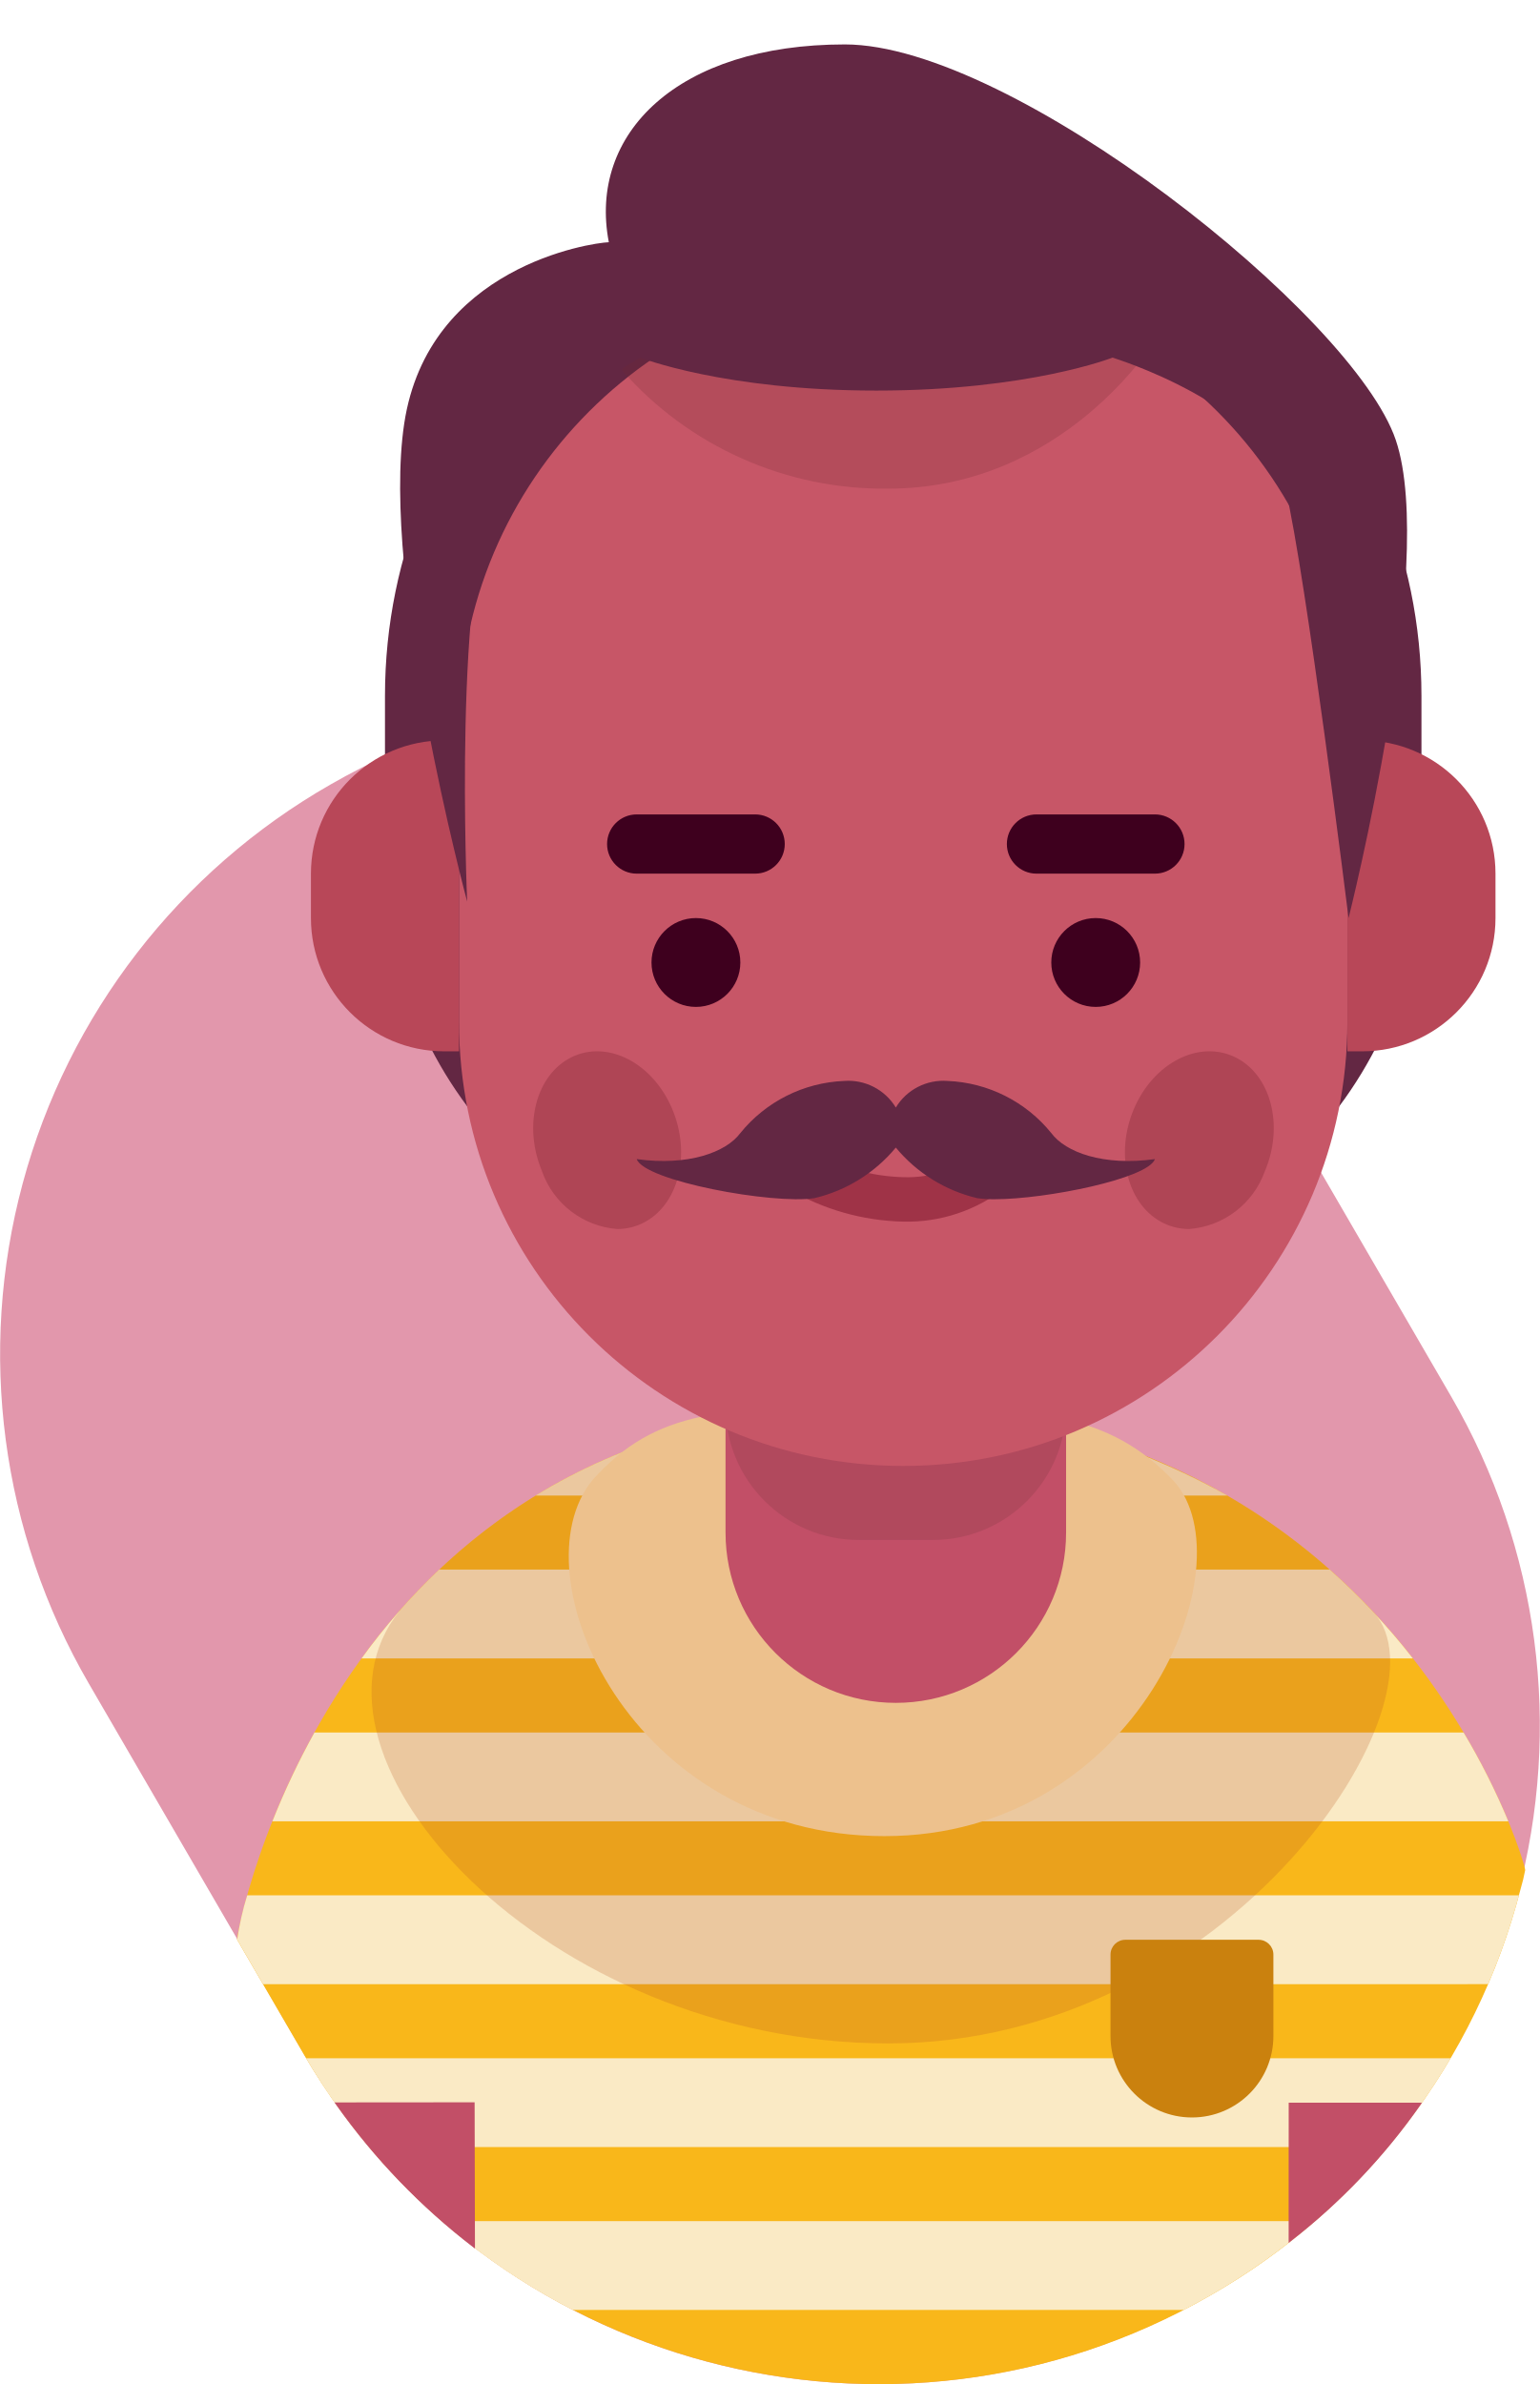
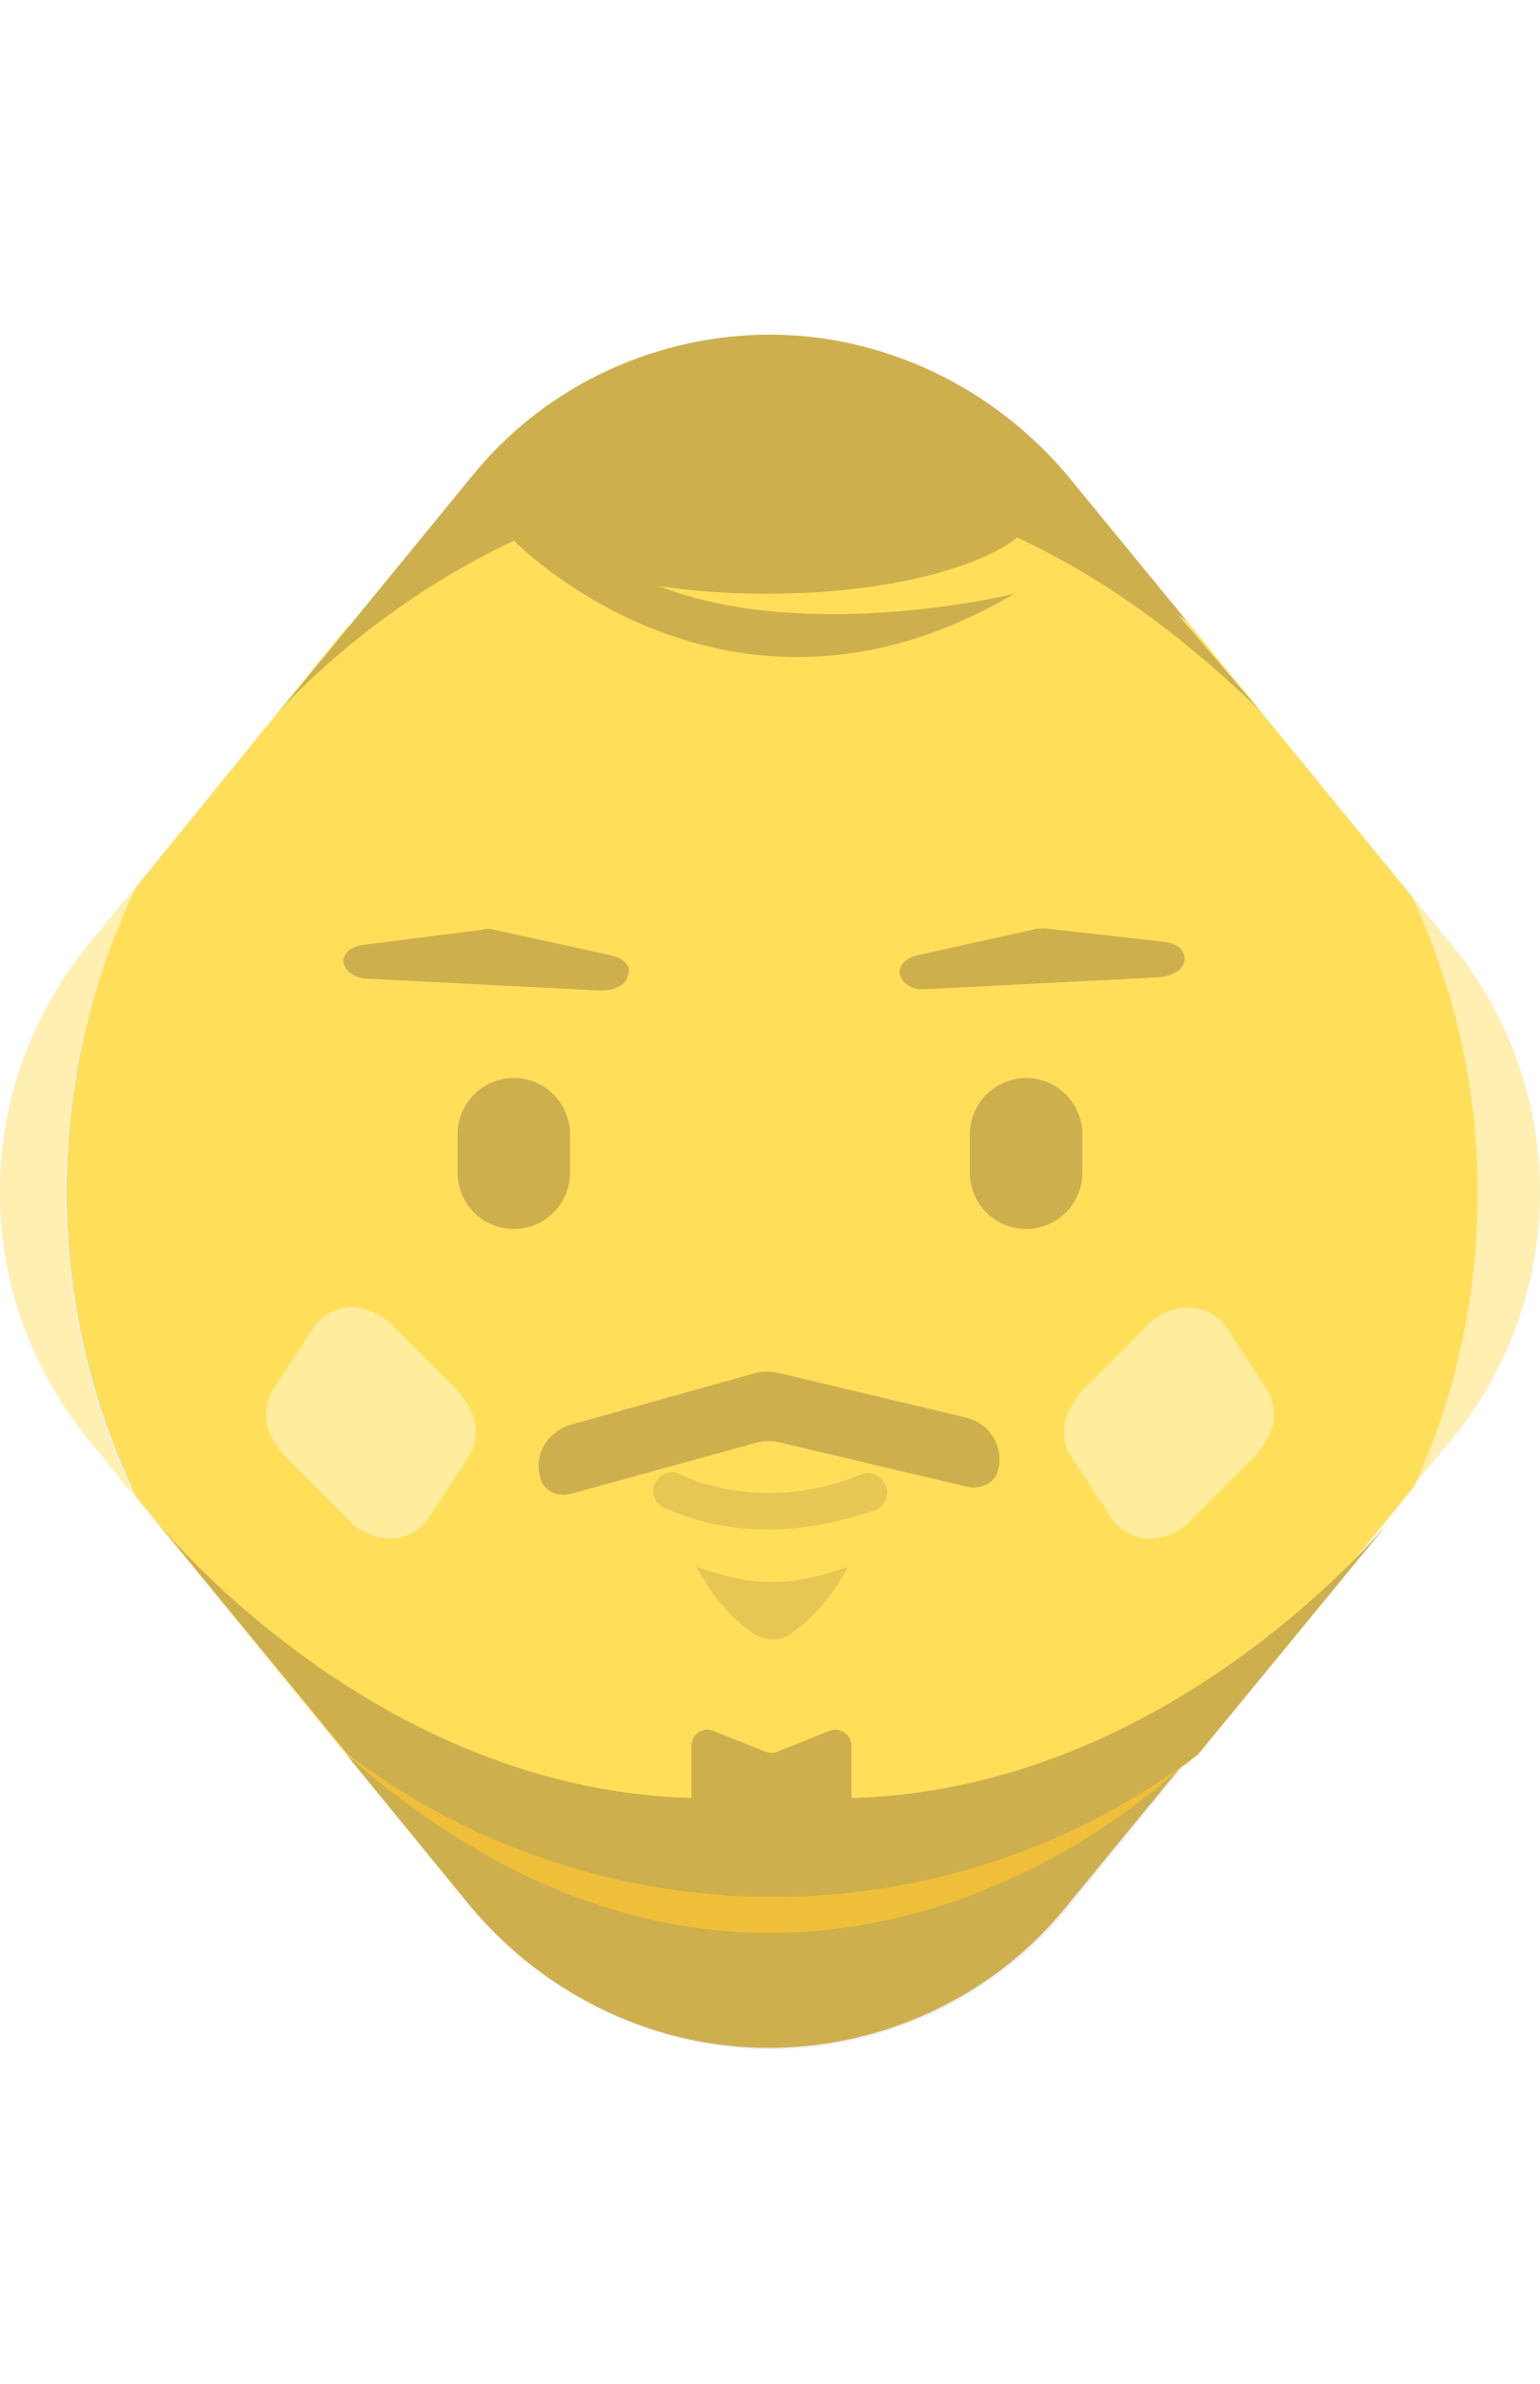
- <svg xmlns="http://www.w3.org/2000/svg" viewBox="0 0 104 161">
-   <defs>
-     <style>
-       .cls-1 {
-         fill: #c24f67;
-       }
- 
-       .cls-2 {
-         clip-path: url(#clip-Canvas);
-       }
- 
-       .cls-3 {
-         fill: #e297ac;
-       }
- 
-       .cls-4 {
-         fill: #f9b71a;
-       }
- 
-       .cls-5 {
-         fill: #faeac5;
-       }
- 
-       .cls-6 {
-         fill: rgba(187,87,33,0.55);
-         opacity: 0.42;
-       }
- 
-       .cls-7 {
-         fill: #edc18d;
-       }
- 
-       .cls-8 {
-         clip-path: url(#clip-path);
-       }
- 
-       .cls-9 {
-         fill: rgba(111,47,57,0.53);
-         opacity: 0.38;
-       }
- 
-       .cls-10 {
-         fill: #632743;
-       }
- 
-       .cls-11 {
-         fill: #c75667;
-       }
- 
-       .cls-12 {
-         fill: #af4555;
-       }
- 
-       .cls-13 {
-         fill: #b84758;
-       }
- 
-       .cls-14 {
-         fill: #3e001e;
-       }
- 
-       .cls-15 {
-         fill: none;
-         stroke: #9f3347;
-         stroke-linecap: round;
-         stroke-linejoin: round;
-         stroke-width: 3px;
-       }
- 
-       .cls-16 {
-         fill: rgba(113,40,51,0.55);
-         opacity: 0.4;
-       }
- 
-       .cls-17 {
-         fill: #ca810e;
-       }
-     </style>
-     <clipPath id="clip-path">
-       <rect class="cls-1" width="23" height="31" rx="11.5" transform="translate(49 84)" />
-     </clipPath>
-     <clipPath id="clip-Canvas">
-       <rect width="104" height="161" />
-     </clipPath>
-   </defs>
-   <g class="cls-2">
+ <svg xmlns="http://www.w3.org/2000/svg" version="1.1" id="Capa_1" x="0px" y="0px" viewBox="0 0 104 161" style="enable-background:new 0 0 104 161;" xml:space="preserve">
+   <style type="text/css">
+ 	.st0{fill:#EAF1FA;}
+ 	.st1{fill:#FFEFB0;}
+ 	.st2{fill:#CEAF4D;}
+ 	.st3{fill:#FFDF5A;}
+ 	.st4{opacity:0.5;fill:#CEAF4D;}
+ 	.st5{fill:#FFEC9C;}
+ 	.st6{fill:#EFBF3A;}
+ </style>
+   <g>
    <g>
-       <path class="cls-3" d="M22.358,52.96a44.86,44.86,0,0,1,61.082,16.27l14.57,25.087A44.308,44.308,0,0,1,81.643,155.04a44.86,44.86,0,0,1-61.082-16.27L5.991,113.682A44.309,44.309,0,0,1,22.358,52.96Z" />
-       <path class="cls-4" d="M59.031,95c35.136,0,44.023,30.926,43.975,31.292a12.815,12.815,0,0,1-.314,1.293A44.355,44.355,0,0,1,81.706,155.04a44.96,44.96,0,0,1-61.17-16.27l-4.26-7.324c-.086-.148-.141-.27-.261-.448S22.434,95,59.031,95Z" />
-       <path class="cls-5" d="M38.68,156a44.627,44.627,0,0,1-8.865-6h59a45,45,0,0,1-7.106,5.039q-.876.5-1.765.96ZM24.906,145a44.7,44.7,0,0,1-4.234-6h77.3a44.231,44.231,0,0,1-4.237,6Zm-7.143-11-1.486-2.555c-.086-.148-.142-.27-.261-.448a20.051,20.051,0,0,1,.678-3h85.889a44.48,44.48,0,0,1-2.082,6Zm.632-11a52.539,52.539,0,0,1,2.841-6h77.61a46.693,46.693,0,0,1,3.022,6Zm6.021-11a43.277,43.277,0,0,1,5.25-6H89.8a45.231,45.231,0,0,1,5.622,6Zm11.769-11c5.86-3.581,13.341-6,22.847-6a46.774,46.774,0,0,1,23.851,6Z" />
-       <path class="cls-6" d="M59.031,95c16.337,0,27,6.686,33.727,13.878C98.236,114.733,83.158,138,60,138s-40.905-19.461-33-29.231C33.493,101.38,43.585,95,59.031,95Z" />
-       <path class="cls-7" d="M59.088,95c10.752,0,15.769.354,20.2,5.037C84.321,105.621,76.879,124,59.726,124s-24.921-17.672-19.72-24.034C44.281,95.155,48.923,95,59.088,95Z" />
+       <path class="st0" d="M98.2,64L72,32.1c-5.2-6.1-12.6-9.4-20-9.4s-14.9,3.2-20,9.4L5.8,64C1.9,68.9,0,74.7,0,80.5    C0,86.3,1.9,92.1,5.8,97l26.2,32c5.2,6.1,12.6,9.4,20,9.4s14.9-3.2,20-9.4l26.2-32c3.9-4.8,5.8-10.7,5.8-16.5    C104,74.7,102.1,68.9,98.2,64z" />
      <g>
-         <rect class="cls-1" width="23" height="31" rx="11.5" transform="translate(49 84)" />
-         <g class="cls-8">
-           <path class="cls-9" d="M58,86h5a9,9,0,0,1,0,18H58a9,9,0,0,1,0-18Z" />
+         <path class="st1" d="M104,80.5c0-5.8-1.9-11.6-5.8-16.5l-2.8-3.4c2.8,6.1,4.3,12.8,4.3,19.9s-1.6,13.8-4.3,19.9l2.8-3.4     C102.1,92.1,104,86.3,104,80.5z" />
+         <path class="st2" d="M80.2,42l-8.2-10c-5.2-6.1-12.6-9.4-20-9.4c-7.4,0-14.9,3.2-20,9.4l-8.5,10.4c8-6,17.9-9.6,28.7-9.6     C62.6,32.9,72.3,36.3,80.2,42z" />
+         <path class="st1" d="M9.2,59.9L5.8,64C1.9,68.9,0,74.7,0,80.5S1.9,92.1,5.8,97l3.3,4.1c-3-6.2-4.7-13.2-4.7-20.6     S6.2,66.2,9.2,59.9z" />
+         <path class="st2" d="M23.4,118.5l8.5,10.4c5.2,6.1,12.6,9.4,20,9.4c7.4,0,14.9-3.2,20-9.4l8.2-10c-7.9,5.8-17.6,9.2-28.1,9.2     C41.4,128.1,31.4,124.5,23.4,118.5z" />
+         <path class="st3" d="M95.4,60.6L80.2,42c-7.9-5.8-17.6-9.2-28.1-9.2c-10.8,0-20.7,3.6-28.7,9.6L9.2,59.9     c-3,6.2-4.7,13.2-4.7,20.6s1.7,14.3,4.7,20.6l14.3,17.5c8,6,17.9,9.6,28.7,9.6c10.5,0,20.2-3.4,28.1-9.2l15.2-18.6     c2.8-6.1,4.3-12.8,4.3-19.9S98.2,66.7,95.4,60.6z" />
+       </g>
+       <g>
+         <path class="st4" d="M51.9,103.3c-4.1,0-6.9-1.4-7.1-1.5c-0.6-0.3-0.9-1.1-0.5-1.7c0.3-0.6,1.1-0.9,1.7-0.5     c0.2,0.1,5.4,2.7,12.1,0c0.6-0.3,1.4,0,1.7,0.7c0.3,0.6,0,1.4-0.7,1.7C56.4,102.9,54,103.3,51.9,103.3z" />
+         <g>
+           <path class="st2" d="M34.7,72.8c-2.1,0-3.8,1.7-3.8,3.8v2.6c0,2.1,1.7,3.8,3.8,3.8c2.1,0,3.8-1.7,3.8-3.8v-2.6      C38.5,74.5,36.8,72.8,34.7,72.8z" />
+           <path class="st2" d="M69.3,72.8c-2.1,0-3.8,1.7-3.8,3.8v2.6c0,2.1,1.7,3.8,3.8,3.8c2.1,0,3.8-1.7,3.8-3.8v-2.6      C73.1,74.5,71.4,72.8,69.3,72.8z" />
        </g>
      </g>
-       <path class="cls-10" d="M35,0h0A35,35,0,0,1,70,35V45.96A28.04,28.04,0,0,1,41.96,74H28.04A28.04,28.04,0,0,1,0,45.96V35A35,35,0,0,1,35,0Z" transform="translate(26 12)" />
-       <rect class="cls-11" width="60" height="80" rx="30" transform="translate(31 19)" />
-       <path class="cls-12" d="M78.611,82.617c-2.442-1.165-3.352-4.623-2.032-7.726s4.368-4.673,6.809-3.509,3.352,4.623,2.032,7.726A5.905,5.905,0,0,1,80.316,83,3.935,3.935,0,0,1,78.611,82.617Zm-42-3.509c-1.311-3.1-.407-6.561,2.02-7.726s5.456.408,6.767,3.509.408,6.561-2.02,7.726A3.89,3.89,0,0,1,41.68,83,5.873,5.873,0,0,1,36.607,79.108Z" />
-       <path class="cls-13" d="M91,71V50h1a9,9,0,0,1,9,9v3a9,9,0,0,1-9,9ZM30,71a9,9,0,0,1-9-9V59a9,9,0,0,1,9-9h1V71Z" />
-       <path class="cls-14" d="M71,65a3,3,0,1,1,3,3A3,3,0,0,1,71,65ZM44,65a3,3,0,1,1,3,3A3,3,0,0,1,44,65Z" />
-       <path class="cls-14" d="M70,59a2,2,0,0,1,0-4h8a2,2,0,0,1,0,4ZM43,59a2,2,0,0,1,0-4h8a2,2,0,0,1,0,4Z" />
-       <path class="cls-15" d="M54,79a14.488,14.488,0,0,0,7,2,9.194,9.194,0,0,0,6-2" />
-       <path class="cls-16" d="M42,25a23.552,23.552,0,0,0,18,8c11.853,0,18-10,18-10s-5.3-6-19-6S42,25,42,25Z" />
-       <path class="cls-17" d="M1,0h9a1,1,0,0,1,1,1V6.5A5.5,5.5,0,0,1,5.5,12h0A5.5,5.5,0,0,1,0,6.5V1A1,1,0,0,1,1,0Z" transform="translate(75 131)" />
-       <path class="cls-10" d="M31.551,60.887s-1-22.5,2.126-27.83,9.567-8.906,9.567-8.906,5.645,2.226,15.944,2.226,15.945-2.226,15.945-2.226S85.455,27.3,86.825,33.057,91.077,62,91.077,62s6.035-23.862,3.189-32.283S68.373,3,57.062,3,39.707,9.035,41.118,16.358C39.9,16.4,28.9,18.015,27.3,28.6S31.551,60.887,31.551,60.887Z" />
-       <path class="cls-10" d="M66,80.917A10.179,10.179,0,0,1,60.5,77.5,10.182,10.182,0,0,1,55,80.917c-2.816.431-11.489-1.161-12-2.639,3.477.484,6.043-.462,7-1.759A9.516,9.516,0,0,1,57,73a3.749,3.749,0,0,1,3.5,1.795A3.748,3.748,0,0,1,64,73a9.516,9.516,0,0,1,7,3.519c.957,1.3,3.523,2.244,7,1.759-.453,1.31-7.323,2.711-10.838,2.711A7.934,7.934,0,0,1,66,80.917Z" />
-       <path class="cls-1" d="M32.1,151.878l-.141-.108a44.69,44.69,0,0,1-9.225-9.588l-.123-.174L32.077,142Z" transform="translate(-0.023 -0.024)" />
-       <path class="cls-1" d="M87.03,151.477l.134-.109a42.419,42.419,0,0,0,8.754-9.192l.116-.176h-9Z" />
+       <g>
+         <path class="st5" d="M85.6,93.9l-2.8-4.3c-0.6-0.8-1.5-1.3-2.5-1.3s-2.1,0.4-2.9,1.3l-4.3,4.3c-0.6,0.7-1,1.4-1.2,2.2     c-0.1,0.8,0,1.6,0.4,2.2l2.8,4.3c0.6,0.8,1.5,1.3,2.5,1.3c1,0,2.1-0.4,2.9-1.3l4.3-4.3c0.6-0.7,1-1.4,1.2-2.2     C86.1,95.3,86,94.6,85.6,93.9z" />
+         <path class="st5" d="M18.4,93.9l2.8-4.3c0.6-0.8,1.5-1.3,2.5-1.3s2.1,0.4,2.9,1.3l4.3,4.3c0.6,0.7,1,1.4,1.2,2.2     c0.1,0.8,0,1.6-0.4,2.2l-2.8,4.3c-0.6,0.8-1.5,1.3-2.5,1.3s-2.1-0.4-2.9-1.3l-4.3-4.3c-0.6-0.7-1-1.4-1.2-2.2     C17.9,95.3,18,94.6,18.4,93.9z" />
+       </g>
+       <path class="st6" d="M23.4,118.5c0,0,26.7,17.7,56.7,0.5C80.2,119,53.9,145.3,23.4,118.5z" />
+       <g>
+         <path class="st2" d="M41.2,64.5l-7.8-1.7c-0.3-0.1-0.6-0.1-0.9,0l-7.9,1c-0.9,0.1-1.5,0.6-1.4,1.2c0.1,0.6,0.8,1.1,1.7,1.1     c0,0,0,0,0,0l15.7,0.8c0.9,0,1.7-0.4,1.8-1C42.7,65.2,42.1,64.7,41.2,64.5z" />
+         <path class="st2" d="M78.6,63.6l-8-0.9c-0.3,0-0.6,0-0.9,0.1L62,64.5c-0.9,0.2-1.4,0.8-1.2,1.4c0.2,0.6,0.9,1,1.8,0.9     c0,0,0,0,0,0L78.3,66c0.9-0.1,1.6-0.5,1.7-1.1C80.1,64.2,79.5,63.7,78.6,63.6z" />
+       </g>
+       <g>
+         <path class="st2" d="M51.2,97.4c0.5-0.1,1-0.1,1.4,0l12.7,3c0,0,0,0,0,0c0.9,0.2,1.9-0.2,2.1-1.1c0-0.1,0.1-0.3,0.1-0.5     c0.1-1.5-0.9-2.8-2.4-3.1l-12.6-3c-0.5-0.1-1-0.1-1.4,0l-12.5,3.5c-1.4,0.4-2.4,1.7-2.2,3.1c0,0.2,0.1,0.4,0.1,0.6     c0.3,0.8,1.1,1.2,2,1c0,0,0,0,0,0L51.2,97.4z" />
+       </g>
+       <path class="st2" d="M52.1,121.2c-23.8,2.6-40.3-17-41.5-18.4l12.9,15.7c8,6,17.9,9.6,28.7,9.6s20.7-3.6,28.7-9.6l12.9-15.7    C92.5,104.3,75.9,123.8,52.1,121.2z" />
+       <path class="st2" d="M51.7,118.3l-3.5-1.4c-0.7-0.3-1.5,0.2-1.5,1v3.6c0,0.5,0.4,1,0.9,1.1l4.3,0.8c0.1,0,0.3,0,0.4,0l4.3-0.8    c0.5-0.1,0.9-0.5,0.9-1.1v-3.6c0-0.8-0.8-1.3-1.5-1l-3.5,1.4C52.3,118.4,52,118.4,51.7,118.3z" />
    </g>
+     <path class="st4" d="M47,105.8c1.1,1.9,2,3.1,3.7,4.4c0.9,0.7,2.1,0.7,2.9,0c1.7-1.3,2.6-2.5,3.7-4.4C53.3,107.2,51,107.2,47,105.8   z" />
+     <path class="st2" d="M18.9,48c0,0,30.4-34.9,66.2,0L68.4,28.5l-22.6-0.3l-10.4,2.2l-7.2,6.3L18.9,48z" />
+     <ellipse class="st2" cx="51.8" cy="33.7" rx="18.5" ry="6.4" />
+     <path class="st2" d="M34.7,36.5c0,0,14.5,15,33.8,3.6c0,0-23.5,5.8-31.7-6.4" />
  </g>
</svg>
